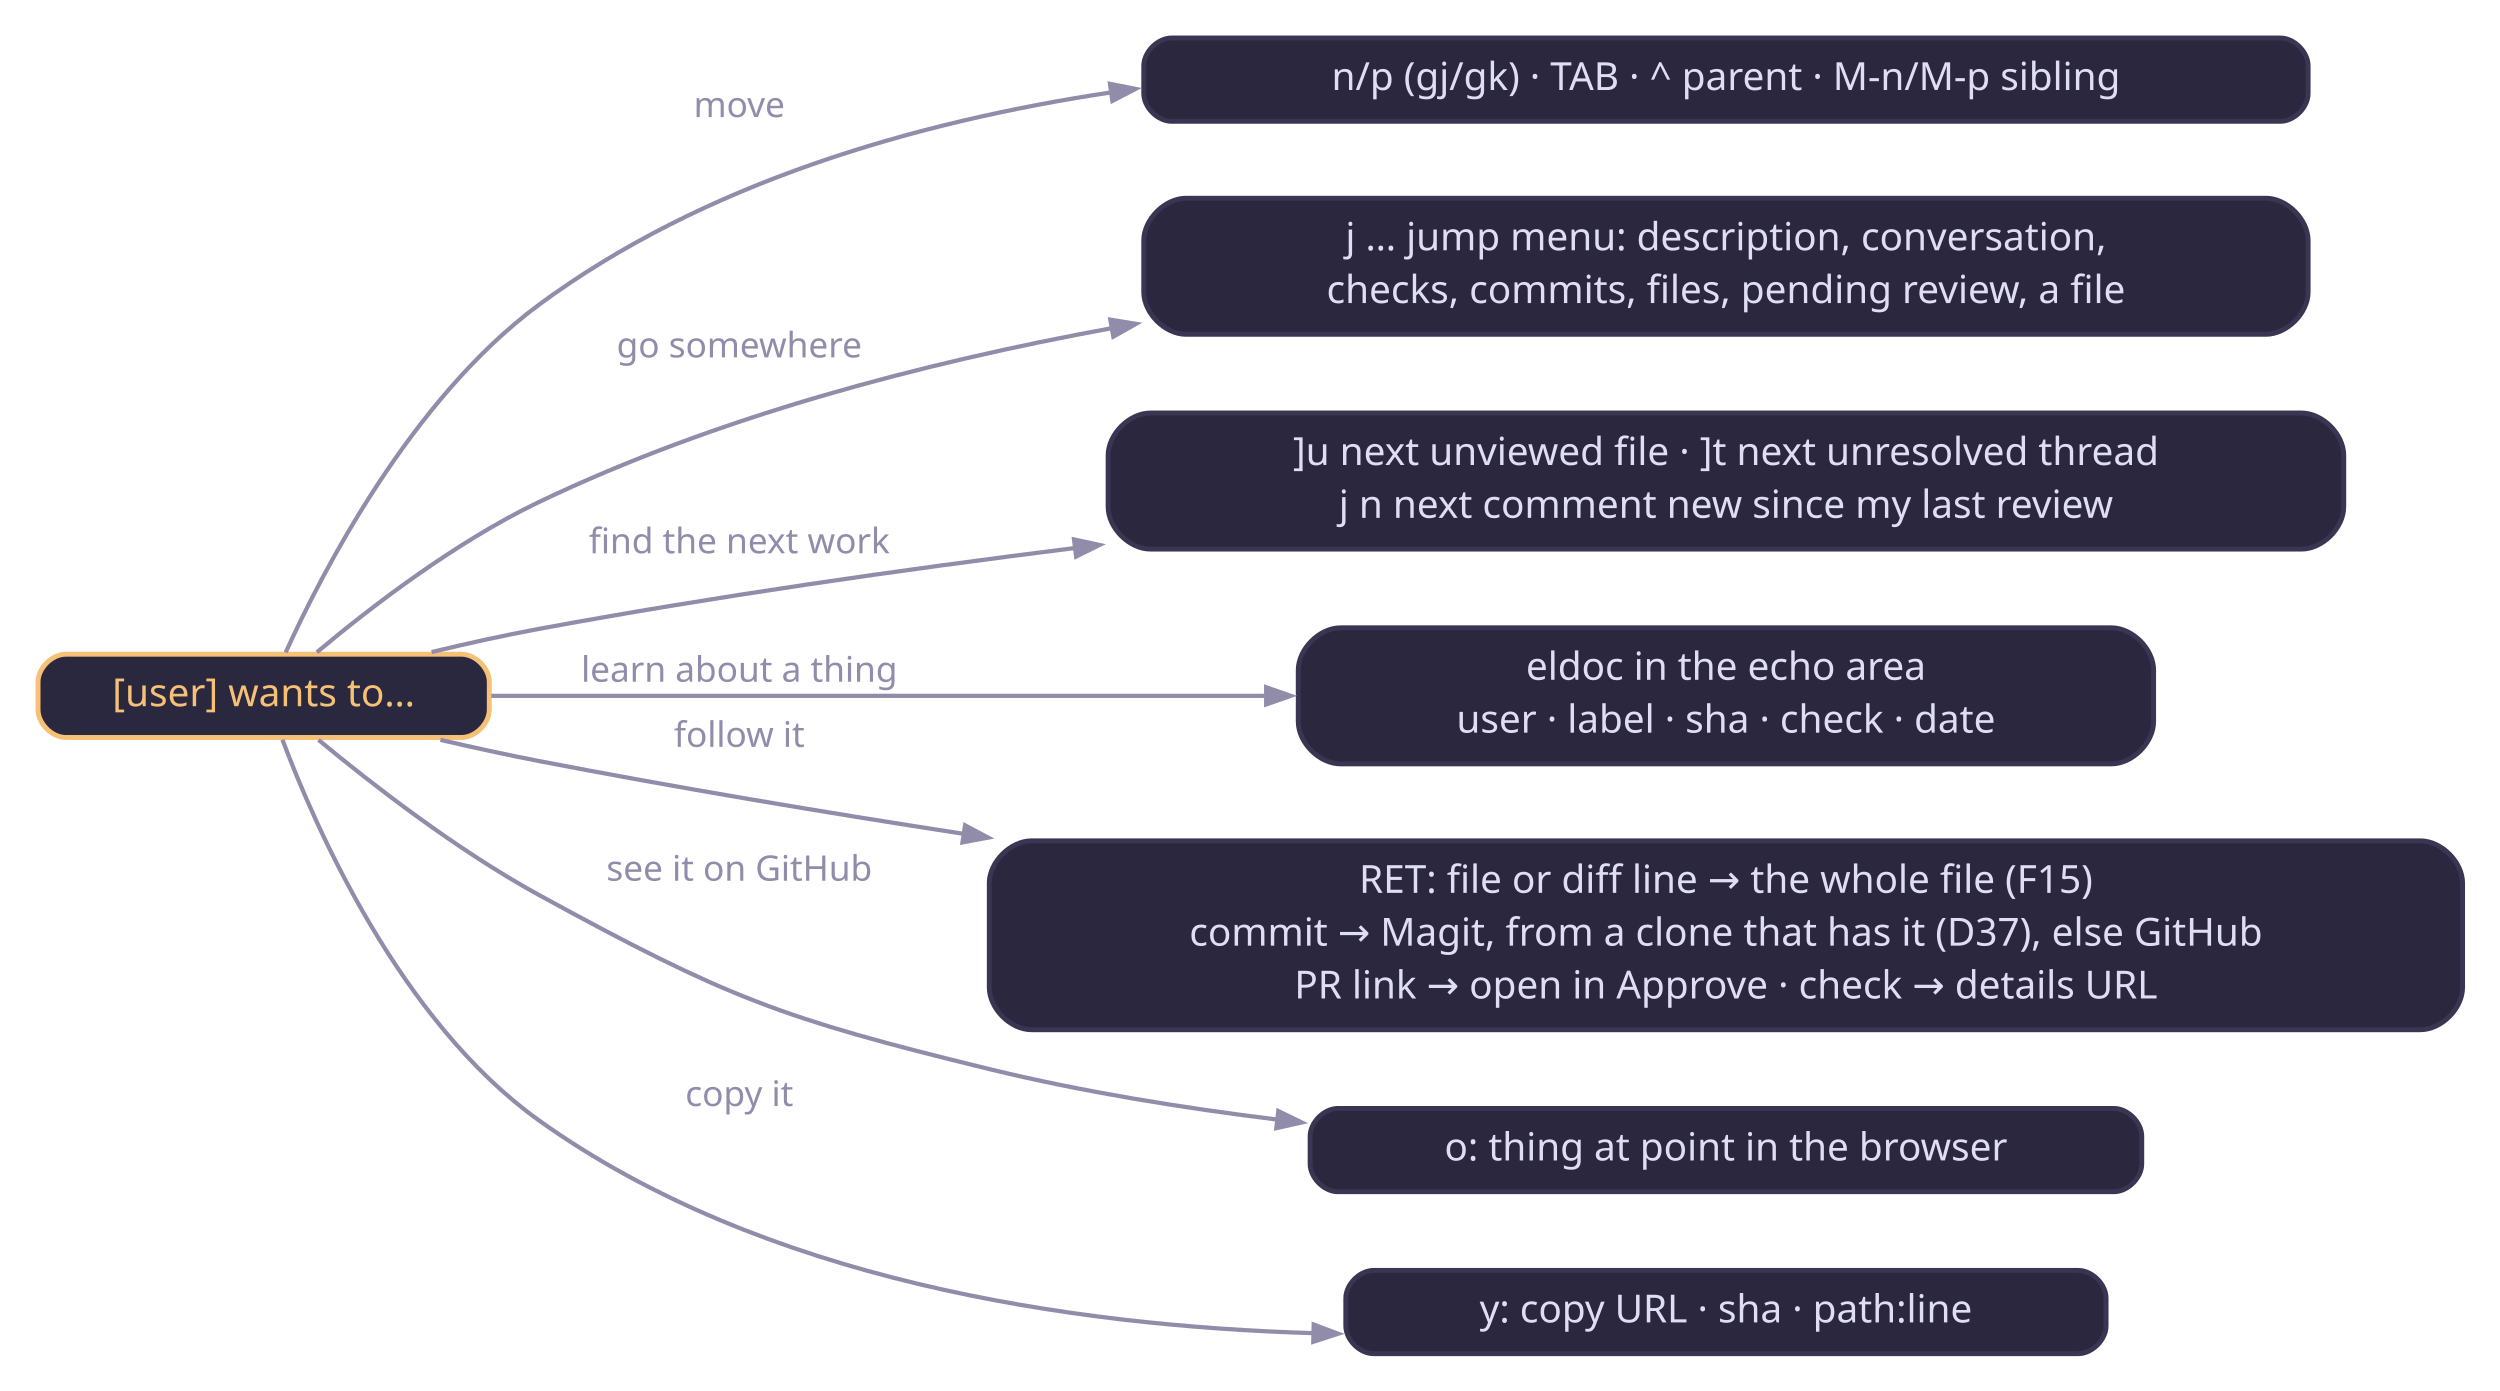
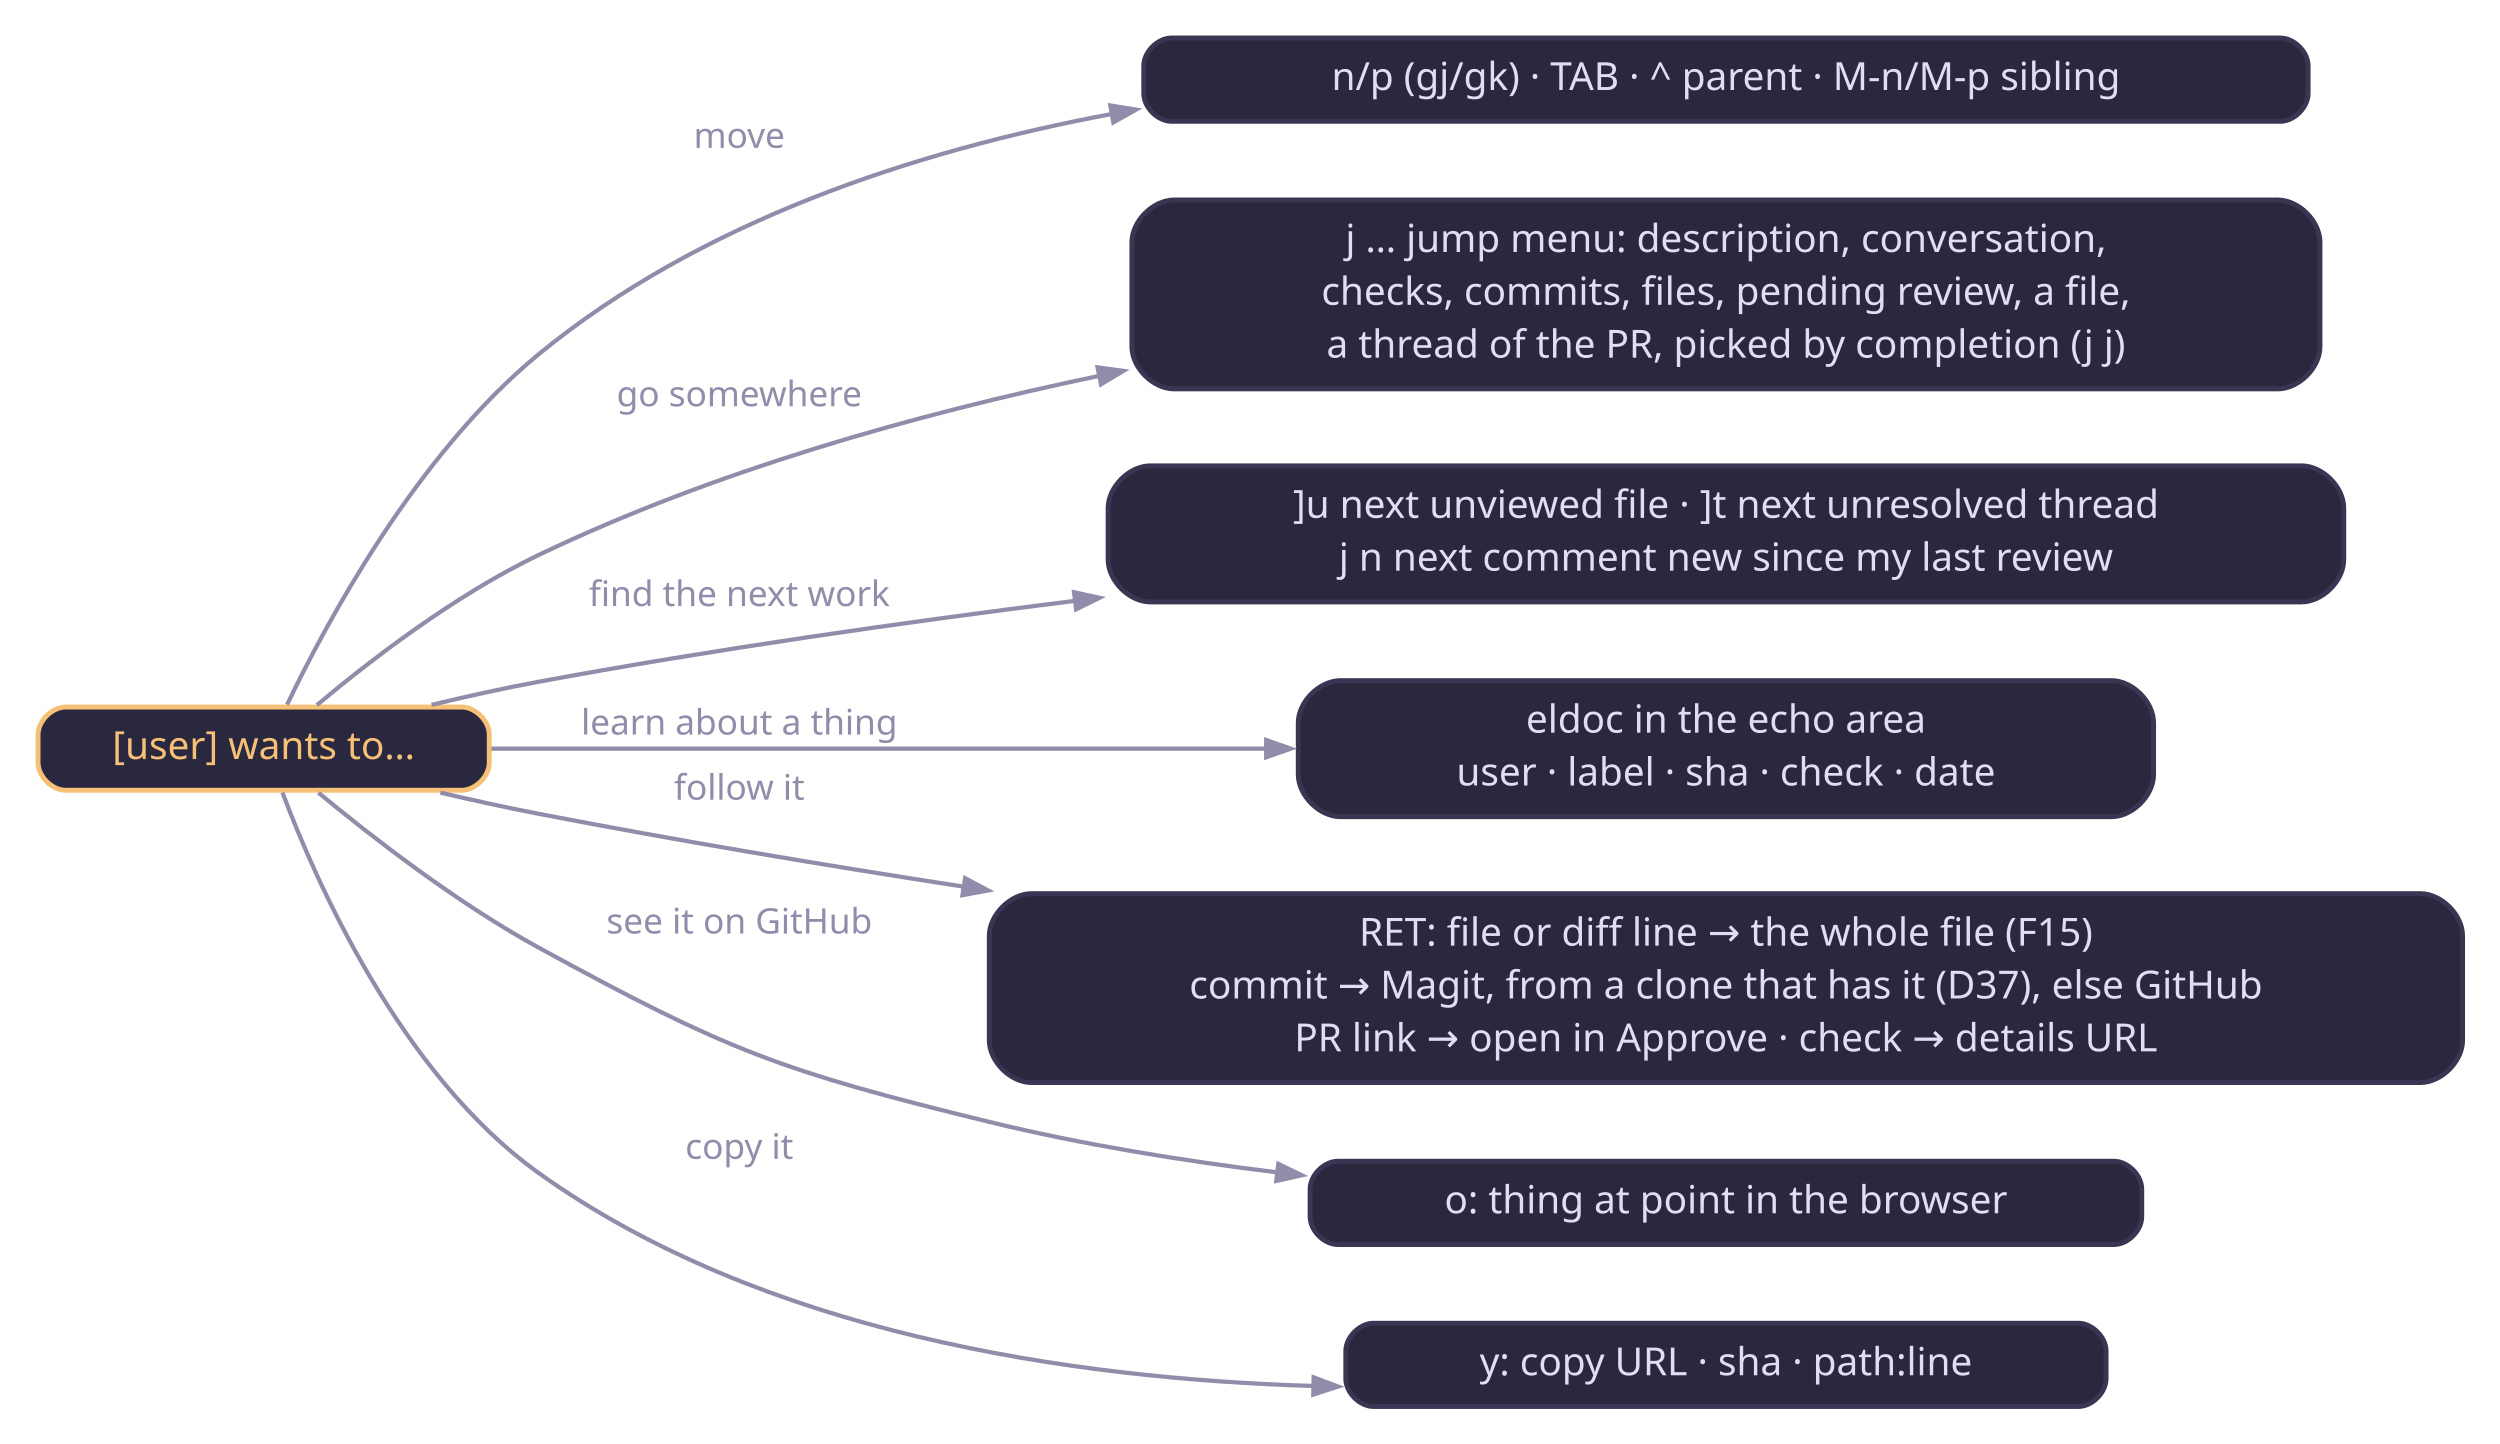
- <svg xmlns="http://www.w3.org/2000/svg" width="710pt" height="395pt" viewBox="0.00 0.00 710.00 395.00">
-   <g id="F03-graph0" class="graph" transform="scale(1 1) rotate(0) translate(10.8 384.44)">
+ <svg xmlns="http://www.w3.org/2000/svg" width="710pt" height="410pt" viewBox="0.00 0.00 710.00 410.00">
+   <g id="F03-graph0" class="graph" transform="scale(1 1) rotate(0) translate(10.8 399.44)">
    <g id="F03-node1" class="node user">
      <path fill="#2a283e" stroke="#f6c177" stroke-width="1.4" d="M120.28,-198.64C120.28,-198.64 7.88,-198.64 7.88,-198.64 3.94,-198.64 0,-194.7 0,-190.76 0,-190.76 0,-182.88 0,-182.88 0,-178.94 3.94,-175 7.88,-175 7.88,-175 120.28,-175 120.28,-175 124.22,-175 128.16,-178.94 128.16,-182.88 128.16,-182.88 128.16,-190.76 128.16,-190.76 128.16,-194.7 124.22,-198.64 120.28,-198.64" />
      <text xml:space="preserve" text-anchor="middle" x="64.08" y="-183.87" font-family="JetBrains Mono" font-size="11.00" fill="#f6c177">[user] wants to…</text>
    </g>
    <g id="F03-node2" class="node act">
-       <path fill="#2a273f" stroke="#393552" stroke-width="1.4" d="M636.82,-373.64C636.82,-373.64 321.91,-373.64 321.91,-373.64 317.97,-373.64 314.03,-369.7 314.03,-365.76 314.03,-365.76 314.03,-357.88 314.03,-357.88 314.03,-353.94 317.97,-350 321.91,-350 321.91,-350 636.82,-350 636.82,-350 640.76,-350 644.7,-353.94 644.7,-357.88 644.7,-357.88 644.7,-365.76 644.7,-365.76 644.7,-369.7 640.75,-373.64 636.82,-373.64" />
-       <text xml:space="preserve" text-anchor="middle" x="479.37" y="-358.87" font-family="JetBrains Mono" font-size="11.00" fill="#e0def4">n/p (gj/gk) · TAB · ^ parent · M-n/M-p sibling</text>
+       <path fill="#2a273f" stroke="#393552" stroke-width="1.4" d="M636.82,-388.64C636.82,-388.64 321.91,-388.64 321.91,-388.64 317.97,-388.64 314.03,-384.7 314.03,-380.76 314.03,-380.76 314.03,-372.88 314.03,-372.88 314.03,-368.94 317.97,-365 321.91,-365 321.91,-365 636.82,-365 636.82,-365 640.76,-365 644.7,-368.94 644.7,-372.88 644.7,-372.88 644.7,-380.76 644.7,-380.76 644.7,-384.7 640.75,-388.64 636.82,-388.64" />
+       <text xml:space="preserve" text-anchor="middle" x="479.37" y="-373.87" font-family="JetBrains Mono" font-size="11.00" fill="#e0def4">n/p (gj/gk) · TAB · ^ parent · M-n/M-p sibling</text>
    </g>
    <g id="F03-edge1" class="edge">
-       <path fill="none" stroke="#908caa" stroke-width="1.2" d="M70.33,-199.14C80.7,-221.99 105.95,-271.03 142.16,-297.82 188.73,-332.27 248.59,-349.76 304.87,-358.22" />
-       <polygon fill="#908caa" stroke="#908caa" stroke-width="1.2" points="304.43,-360.63 311.71,-359.19 305.12,-355.78 304.43,-360.63" />
-       <text xml:space="preserve" text-anchor="middle" x="199.16" y="-351.19" font-family="JetBrains Mono" font-size="10.00" fill="#908caa">move</text>
+       <path fill="none" stroke="#908caa" stroke-width="1.2" d="M70.72,-199.29C81.55,-221.96 107.3,-270.23 142.16,-298.82 187.86,-336.31 248.27,-356.48 305.25,-367.13" />
+       <polygon fill="#908caa" stroke="#908caa" stroke-width="1.2" points="304.53,-369.48 311.85,-368.31 305.39,-364.66 304.53,-369.48" />
+       <text xml:space="preserve" text-anchor="middle" x="199.16" y="-357.45" font-family="JetBrains Mono" font-size="10.00" fill="#908caa">move</text>
    </g>
    <g id="F03-node3" class="node act">
-       <path fill="#2a273f" stroke="#393552" stroke-width="1.4" d="M632.7,-328.14C632.7,-328.14 326.03,-328.14 326.03,-328.14 320.03,-328.14 314.03,-322.14 314.03,-316.14 314.03,-316.14 314.03,-301.5 314.03,-301.5 314.03,-295.5 320.03,-289.5 326.03,-289.5 326.03,-289.5 632.7,-289.5 632.7,-289.5 638.7,-289.5 644.7,-295.5 644.7,-301.5 644.7,-301.5 644.7,-316.14 644.7,-316.14 644.7,-322.14 638.7,-328.14 632.7,-328.14" />
-       <text xml:space="preserve" text-anchor="middle" x="479.37" y="-313.37" font-family="JetBrains Mono" font-size="11.00" fill="#e0def4">j … jump menu: description, conversation,</text>
-       <text xml:space="preserve" text-anchor="middle" x="479.37" y="-298.37" font-family="JetBrains Mono" font-size="11.00" fill="#e0def4">checks, commits, files, pending review, a file</text>
+       <path fill="#2a273f" stroke="#393552" stroke-width="1.4" d="M636.07,-342.64C636.07,-342.64 322.66,-342.64 322.66,-342.64 316.66,-342.64 310.66,-336.64 310.66,-330.64 310.66,-330.64 310.66,-301 310.66,-301 310.66,-295 316.66,-289 322.66,-289 322.66,-289 636.07,-289 636.07,-289 642.07,-289 648.07,-295 648.07,-301 648.07,-301 648.07,-330.64 648.07,-330.64 648.07,-336.64 642.07,-342.64 636.07,-342.64" />
+       <text xml:space="preserve" text-anchor="middle" x="479.37" y="-327.87" font-family="JetBrains Mono" font-size="11.00" fill="#e0def4">j … jump menu: description, conversation,</text>
+       <text xml:space="preserve" text-anchor="middle" x="479.37" y="-312.87" font-family="JetBrains Mono" font-size="11.00" fill="#e0def4">checks, commits, files, pending review, a file,</text>
+       <text xml:space="preserve" text-anchor="middle" x="479.37" y="-297.87" font-family="JetBrains Mono" font-size="11.00" fill="#e0def4">a thread of the PR, picked by completion (j j)</text>
    </g>
    <g id="F03-edge2" class="edge">
-       <path fill="none" stroke="#908caa" stroke-width="1.2" d="M79.19,-199.19C93.96,-211.58 118.29,-230.38 142.16,-241.82 192.47,-265.93 251.01,-281.37 305.01,-291.25" />
-       <polygon fill="#908caa" stroke="#908caa" stroke-width="1.2" points="304.53,-293.66 311.85,-292.47 305.39,-288.83 304.53,-293.66" />
-       <text xml:space="preserve" text-anchor="middle" x="199.16" y="-282.93" font-family="JetBrains Mono" font-size="10.00" fill="#908caa">go somewhere</text>
+       <path fill="none" stroke="#908caa" stroke-width="1.2" d="M79.19,-199.19C93.96,-211.58 118.29,-230.38 142.16,-241.82 191.53,-265.48 248.61,-281.69 301.57,-292.74" />
+       <polygon fill="#908caa" stroke="#908caa" stroke-width="1.2" points="300.9,-295.1 308.25,-294.1 301.88,-290.3 300.9,-295.1" />
+       <text xml:space="preserve" text-anchor="middle" x="199.16" y="-284.06" font-family="JetBrains Mono" font-size="10.00" fill="#908caa">go somewhere</text>
    </g>
    <g id="F03-node4" class="node act">
      <path fill="#2a273f" stroke="#393552" stroke-width="1.4" d="M642.82,-267.14C642.82,-267.14 315.91,-267.14 315.91,-267.14 309.91,-267.14 303.91,-261.14 303.91,-255.14 303.91,-255.14 303.91,-240.5 303.91,-240.5 303.91,-234.5 309.91,-228.5 315.91,-228.5 315.91,-228.5 642.82,-228.5 642.82,-228.5 648.82,-228.5 654.82,-234.5 654.82,-240.5 654.82,-240.5 654.82,-255.14 654.82,-255.14 654.82,-261.14 648.82,-267.14 642.82,-267.14" />
      <text xml:space="preserve" text-anchor="middle" x="479.37" y="-252.37" font-family="JetBrains Mono" font-size="11.00" fill="#e0def4">]u next unviewed file · ]t next unresolved thread</text>
      <text xml:space="preserve" text-anchor="middle" x="479.37" y="-237.37" font-family="JetBrains Mono" font-size="11.00" fill="#e0def4">j n next comment new since my last review</text>
    </g>
    <g id="F03-edge3" class="edge">
      <path fill="none" stroke="#908caa" stroke-width="1.2" d="M111.77,-199.26C121.75,-201.66 132.27,-203.99 142.16,-205.82 191.37,-214.93 245,-222.62 294.69,-228.83" />
      <polygon fill="#908caa" stroke="#908caa" stroke-width="1.2" points="294.22,-231.24 301.47,-229.67 294.82,-226.38 294.22,-231.24" />
      <text xml:space="preserve" text-anchor="middle" x="199.16" y="-227.31" font-family="JetBrains Mono" font-size="10.00" fill="#908caa">find the next work</text>
    </g>
    <g id="F03-node5" class="node act">
      <path fill="#2a273f" stroke="#393552" stroke-width="1.4" d="M588.82,-206.14C588.82,-206.14 369.91,-206.14 369.91,-206.14 363.91,-206.14 357.91,-200.14 357.91,-194.14 357.91,-194.14 357.91,-179.5 357.91,-179.5 357.91,-173.5 363.91,-167.5 369.91,-167.5 369.91,-167.5 588.82,-167.5 588.82,-167.5 594.82,-167.5 600.82,-173.5 600.82,-179.5 600.82,-179.5 600.82,-194.14 600.82,-194.14 600.82,-200.14 594.82,-206.14 588.82,-206.14" />
      <text xml:space="preserve" text-anchor="middle" x="479.37" y="-191.37" font-family="JetBrains Mono" font-size="11.00" fill="#e0def4">eldoc in the echo area</text>
      <text xml:space="preserve" text-anchor="middle" x="479.37" y="-176.37" font-family="JetBrains Mono" font-size="11.00" fill="#e0def4">user · label · sha · check · date</text>
    </g>
    <g id="F03-edge4" class="edge">
      <path fill="none" stroke="#908caa" stroke-width="1.2" d="M128.75,-186.82C187.29,-186.82 275.85,-186.82 349.19,-186.82" />
      <polygon fill="#908caa" stroke="#908caa" stroke-width="1.2" points="348.79,-189.27 355.79,-186.82 348.79,-184.37 348.79,-189.27" />
      <text xml:space="preserve" text-anchor="middle" x="199.16" y="-190.82" font-family="JetBrains Mono" font-size="10.00" fill="#908caa">learn about a thing</text>
    </g>
    <g id="F03-node6" class="node act">
      <path fill="#2a273f" stroke="#393552" stroke-width="1.4" d="M676.57,-145.64C676.57,-145.64 282.16,-145.64 282.16,-145.64 276.16,-145.64 270.16,-139.64 270.16,-133.64 270.16,-133.64 270.16,-104 270.16,-104 270.16,-98 276.16,-92 282.16,-92 282.16,-92 676.57,-92 676.57,-92 682.57,-92 688.57,-98 688.57,-104 688.57,-104 688.57,-133.64 688.57,-133.64 688.57,-139.64 682.57,-145.64 676.57,-145.64" />
      <text xml:space="preserve" text-anchor="middle" x="479.37" y="-130.87" font-family="JetBrains Mono" font-size="11.00" fill="#e0def4">RET: file or diff line → the whole file (F15)</text>
      <text xml:space="preserve" text-anchor="middle" x="479.37" y="-115.87" font-family="JetBrains Mono" font-size="11.00" fill="#e0def4">commit → Magit, from a clone that has it (D37), else GitHub</text>
      <text xml:space="preserve" text-anchor="middle" x="479.37" y="-100.87" font-family="JetBrains Mono" font-size="11.00" fill="#e0def4">PR link → open in Approve · check → details URL</text>
    </g>
    <g id="F03-edge5" class="edge">
      <path fill="none" stroke="#908caa" stroke-width="1.2" d="M114.28,-174.32C123.51,-172.17 133.11,-170.07 142.16,-168.32 181.1,-160.8 222.77,-153.81 263.05,-147.6" />
      <polygon fill="#908caa" stroke="#908caa" stroke-width="1.2" points="263.28,-150.04 269.83,-146.56 262.54,-145.2 263.28,-150.04" />
      <text xml:space="preserve" text-anchor="middle" x="199.16" y="-172.32" font-family="JetBrains Mono" font-size="10.00" fill="#908caa">follow it</text>
    </g>
    <g id="F03-node7" class="node act">
      <path fill="#2a273f" stroke="#393552" stroke-width="1.4" d="M589.57,-69.64C589.57,-69.64 369.16,-69.64 369.16,-69.64 365.22,-69.64 361.28,-65.7 361.28,-61.76 361.28,-61.76 361.28,-53.88 361.28,-53.88 361.28,-49.94 365.22,-46 369.16,-46 369.16,-46 589.57,-46 589.57,-46 593.51,-46 597.45,-49.94 597.45,-53.88 597.45,-53.88 597.45,-61.76 597.45,-61.76 597.45,-65.7 593.5,-69.64 589.57,-69.64" />
      <text xml:space="preserve" text-anchor="middle" x="479.37" y="-54.87" font-family="JetBrains Mono" font-size="11.00" fill="#e0def4">o: thing at point in the browser</text>
    </g>
    <g id="F03-edge6" class="edge">
      <path fill="none" stroke="#908caa" stroke-width="1.2" d="M79.64,-174.32C94.58,-161.95 118.87,-143.07 142.16,-130.32 195.67,-101.04 210.91,-95.29 270.16,-80.82 296.41,-74.41 324.97,-69.78 352.28,-66.44" />
      <polygon fill="#908caa" stroke="#908caa" stroke-width="1.2" points="352.24,-68.91 358.91,-65.66 351.67,-64.05 352.24,-68.91" />
      <text xml:space="preserve" text-anchor="middle" x="199.16" y="-134.32" font-family="JetBrains Mono" font-size="10.00" fill="#908caa">see it on GitHub</text>
    </g>
    <g id="F03-node8" class="node act">
      <path fill="#2a273f" stroke="#393552" stroke-width="1.4" d="M579.44,-23.64C579.44,-23.64 379.29,-23.64 379.29,-23.64 375.35,-23.64 371.41,-19.7 371.41,-15.76 371.41,-15.76 371.41,-7.88 371.41,-7.88 371.41,-3.94 375.35,0 379.29,0 379.29,0 579.44,0 579.44,0 583.38,0 587.32,-3.94 587.32,-7.88 587.32,-7.88 587.32,-15.76 587.32,-15.76 587.32,-19.7 583.38,-23.64 579.44,-23.64" />
      <text xml:space="preserve" text-anchor="middle" x="479.37" y="-8.87" font-family="JetBrains Mono" font-size="11.00" fill="#e0def4">y: copy URL · sha · path:line</text>
    </g>
    <g id="F03-edge7" class="edge">
      <path fill="none" stroke="#908caa" stroke-width="1.2" d="M69.42,-174.36C78.67,-149.67 102.79,-94.52 142.16,-66.32 205.56,-20.91 292.87,-7.83 362.63,-5.81" />
      <polygon fill="#908caa" stroke="#908caa" stroke-width="1.2" points="362.29,-8.27 369.23,-5.66 362.17,-3.37 362.29,-8.27" />
      <text xml:space="preserve" text-anchor="middle" x="199.16" y="-70.32" font-family="JetBrains Mono" font-size="10.00" fill="#908caa">copy it</text>
    </g>
  </g>
</svg>
